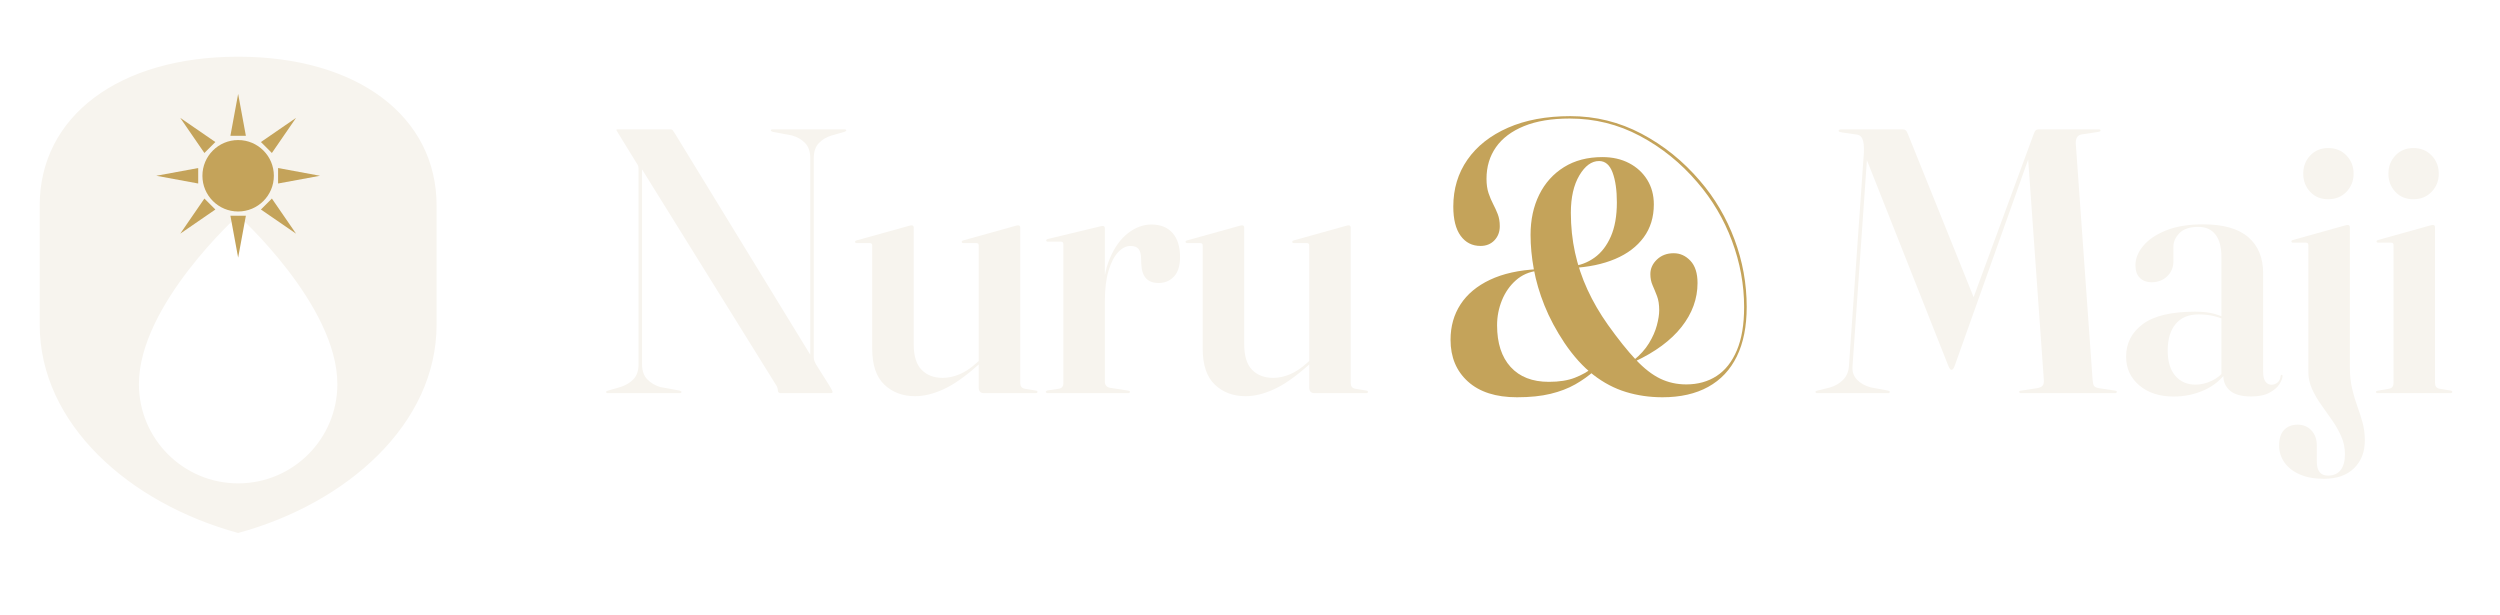
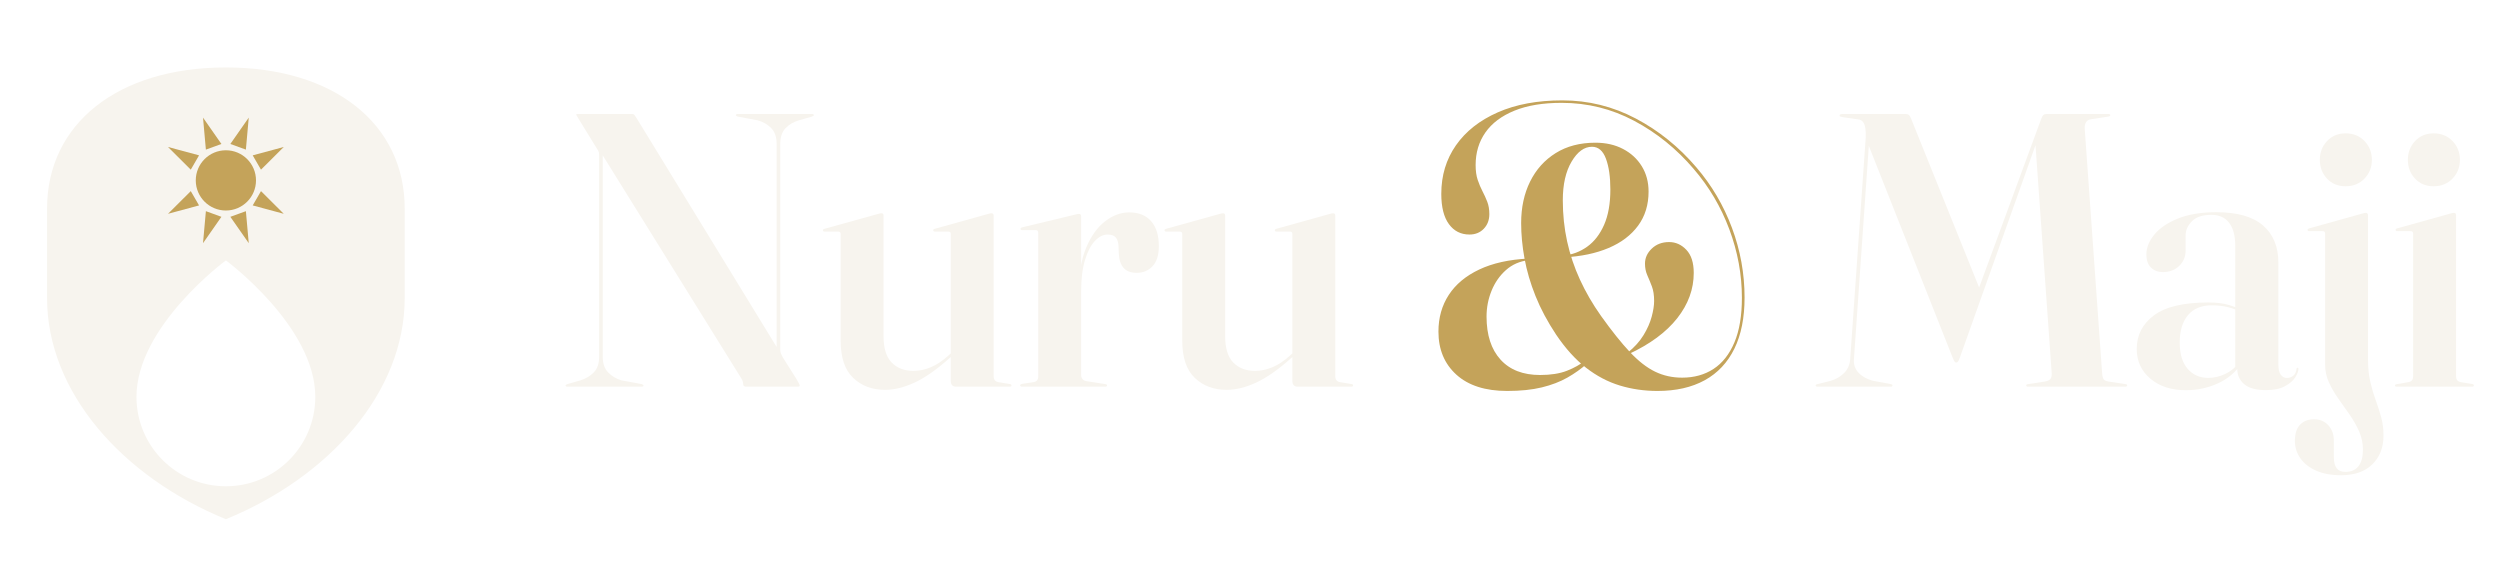
- <svg xmlns="http://www.w3.org/2000/svg" viewBox="0 0 407 100" fill="none">
-   <g transform="translate(0,6.00) scale(0.80769)">
-     <path fill="#F7F4EE" fill-rule="evenodd" d="M48 4 C72 4 88 16 88 34 V58 C88 78 70 94 48 100 C26 94 8 78 8 58 V34 C8 16 24 4 48 4 Z M48 36 C48 36 68 54 68 70 A20 20 0 1 1 28 70 C28 54 48 36 48 36 Z" />
-     <circle cx="48" cy="28" r="7.2" fill="#C4A35A" />
-     <path d="M46.44 19.95 L48.00 11.50 L49.56 19.95 Z M52.59 21.20 L59.67 16.33 L54.80 23.41 Z M56.05 26.44 L64.50 28.00 L56.05 29.56 Z M54.80 32.59 L59.67 39.67 L52.59 34.80 Z M49.56 36.05 L48.00 44.50 L46.44 36.05 Z M43.41 34.80 L36.33 39.67 L41.20 32.59 Z M39.95 29.56 L31.50 28.00 L39.95 26.44 Z M41.20 23.41 L36.33 16.33 L43.41 21.20 Z" fill="#C4A35A" />
+ <svg xmlns="http://www.w3.org/2000/svg" viewBox="0 0 375 88" fill="none">
+   <g transform="translate(0,8.00) scale(0.70588)">
+     <path fill="#F7F4EE" fill-rule="evenodd" d="M48 3C71 3 86 15 86 33V52C86 72 70 90 48 99C26 90 10 72 10 52V33C10 15 25 3 48 3Z M48 44C48 44 67 58 67 73A19 19 0 1 1 29 73C29 58 48 44 48 44Z" />
+     <circle cx="48" cy="27" r="6.4" fill="#C4A35A" />
+     <path d="M40.54 24.72L35.70 19.90L42.30 21.68Z M43.75 20.46L43.14 13.66L47.05 19.26Z M48.95 19.26L52.86 13.66L52.25 20.46Z M53.70 21.68L60.30 19.90L55.46 24.72Z M55.46 29.28L60.30 34.10L53.70 32.32Z M52.25 33.54L52.86 40.34L48.95 34.74Z M47.05 34.74L43.14 40.34L43.75 33.54Z M42.30 32.32L35.70 34.10L40.54 29.28Z" fill="#C4A35A" />
  </g>
-   <g transform="translate(97.54,64.00) scale(0.030675,-0.030675)">
+   <g transform="translate(83.76,58.00) scale(0.029214,-0.029214)">
    <path transform="translate(0,0)" d="M437.001 6.16Q437.001 4.08 434.961 2.04Q432.921 0 428.841 0H44.841Q40.761 0 38.721 2.04Q36.681 4.08 36.681 6.16Q36.681 9.86 46.841 13.4L112.843 32.28Q154.382 45.38 181.791 73.409Q209.2 101.438 209.2 153.857V1182.521Q209.2 1196.821 207.74 1203.702Q206.28 1210.582 195.52 1225.882L103.2 1375.961Q99.581 1383.2 95.611 1388.75Q91.641 1394.3 91.641 1396.92Q91.641 1398.92 93.411 1399.46Q95.181 1400 99.801 1400H380.112Q386.492 1400 390.762 1394.7Q395.032 1389.4 402.712 1376.8L1134.118 181.518L1120.559 154.679V1246.143Q1120.559 1299.022 1092.729 1327.551Q1064.9 1356.08 1022.361 1367.72L921.398 1386.6Q911.238 1390.14 911.238 1393.84Q911.238 1396.38 913.278 1398.19Q915.318 1400 919.398 1400H1303.398Q1307.478 1400 1309.518 1398.19Q1311.557 1396.38 1311.557 1393.84Q1311.557 1390.14 1301.398 1386.6L1235.395 1367.72Q1194.317 1356.08 1166.677 1327.551Q1139.038 1299.022 1139.038 1246.143V190.598Q1139.038 178.978 1142.808 169.628Q1146.578 160.278 1151.038 152.278L1221.518 40.519Q1231.378 24.26 1235.148 16.56Q1238.918 8.86 1238.918 5.24Q1238.918 3.16 1236.608 1.58Q1234.298 0 1227.678 0H963.566Q948.646 0 948.646 14.16Q948.646 19.7 946.336 27.52Q944.026 35.34 939.566 41.88L189.761 1248.48H227.68V153.317Q227.68 101.438 255.589 72.949Q283.498 44.46 324.037 32.28L426.841 13.4Q437.001 9.86 437.001 6.16Z" fill="#F7F4EE" />
    <path transform="translate(1327,0)" d="M687.541 30.28V158.959V164.119V783.961Q687.541 789.66 684.691 792.97Q681.841 796.28 674.681 796.28H605.78Q601.54 796.28 599.5 798.32Q597.46 800.36 597.46 802.98Q597.46 806.52 599.77 808.06Q602.08 809.6 605.62 810.6L878.355 886.619Q886.595 889.159 890.215 889.699Q893.835 890.239 897.534 890.239Q902.694 890.239 905.274 886.929Q907.854 883.619 907.854 878.999V53.88Q907.854 41.1 913.584 33.44Q919.314 25.78 931.854 23.24L989.175 13.78Q995.255 13.24 997.295 11.2Q999.335 9.16 999.335 6.16Q999.335 3.54 997.295 1.77Q995.255 0 991.175 0H714.301Q701.381 0 694.461 7.61Q687.541 15.22 687.541 30.28ZM122.202 236.401V783.961Q122.202 789.66 119.122 792.97Q116.042 796.28 108.422 796.28H39.52Q35.28 796.28 33.24 798.32Q31.2 800.36 31.2 802.98Q31.2 806.52 33.51 808.06Q35.82 809.6 39.36 810.6L313.015 886.619Q321.795 889.159 325.145 889.699Q328.495 890.239 332.195 890.239Q337.355 890.239 339.935 886.929Q342.515 883.619 342.515 878.999V258.76Q342.515 166.479 384.416 123.718Q426.317 80.957 496.318 80.957Q540.118 80.957 585.339 99.858Q630.56 118.758 675.801 160.079L710.12 190.779L719.52 180.839L684.12 149.059Q581.781 57.579 501.082 20.63Q420.382 -16.32 350.062 -16.32Q251.082 -16.32 186.642 44.97Q122.202 106.261 122.202 236.401Z" fill="#F7F4EE" />
    <path transform="translate(2335,0)" d="M337.595 493.078Q337.595 625.818 375.485 715.068Q413.375 804.319 472.614 849.579Q531.854 894.839 595.634 894.839Q668.894 894.839 708.444 849.579Q747.993 804.32 747.993 721.921Q747.993 652.563 715.624 618.504Q683.255 584.445 634.777 584.445Q589.538 584.445 566.968 609.834Q544.399 635.223 542.239 685.682L541.159 716.322Q540.619 748.443 528.019 764.743Q515.418 781.043 484.758 781.043Q451.037 781.043 419.976 748.622Q388.916 716.202 368.955 650.89Q348.995 585.579 348.995 487.678ZM348.995 874.679V539.078V59.279Q348.995 48.119 355.534 39.65Q362.074 31.18 374.074 28.64L472.995 13.24Q478.534 12.24 480.304 10.7Q482.074 9.16 482.074 6.16Q482.074 3.54 479.764 1.77Q477.455 0 472.835 0H45.06Q40.9 0 38.13 2.27Q35.36 4.54 35.36 6.62Q35.36 9.16 38.67 11.47Q41.98 13.78 47.98 14.78L104.681 23.24Q117.761 25.78 123.221 32.9Q128.681 40.02 128.681 49.72V789.36Q128.681 795.6 126.101 799.72Q123.521 803.84 116.361 803.84H44.76Q42.14 803.84 39.83 805.88Q37.52 807.92 37.52 810Q37.52 813 39.83 815.08Q42.14 817.16 46.76 818.16L320.035 883.919Q327.195 885.919 331.085 886.459Q334.975 886.999 338.675 886.999Q344.375 886.999 346.685 883.149Q348.995 879.299 348.995 874.679Z" fill="#F7F4EE" />
    <path transform="translate(3081,0)" d="M687.541 30.28V158.959V164.119V783.961Q687.541 789.66 684.691 792.97Q681.841 796.28 674.681 796.28H605.78Q601.54 796.28 599.5 798.32Q597.46 800.36 597.46 802.98Q597.46 806.52 599.77 808.06Q602.08 809.6 605.62 810.6L878.355 886.619Q886.595 889.159 890.215 889.699Q893.835 890.239 897.534 890.239Q902.694 890.239 905.274 886.929Q907.854 883.619 907.854 878.999V53.88Q907.854 41.1 913.584 33.44Q919.314 25.78 931.854 23.24L989.175 13.78Q995.255 13.24 997.295 11.2Q999.335 9.16 999.335 6.16Q999.335 3.54 997.295 1.77Q995.255 0 991.175 0H714.301Q701.381 0 694.461 7.61Q687.541 15.22 687.541 30.28ZM122.202 236.401V783.961Q122.202 789.66 119.122 792.97Q116.042 796.28 108.422 796.28H39.52Q35.28 796.28 33.24 798.32Q31.2 800.36 31.2 802.98Q31.2 806.52 33.51 808.06Q35.82 809.6 39.36 810.6L313.015 886.619Q321.795 889.159 325.145 889.699Q328.495 890.239 332.195 890.239Q337.355 890.239 339.935 886.929Q342.515 883.619 342.515 878.999V258.76Q342.515 166.479 384.416 123.718Q426.317 80.957 496.318 80.957Q540.118 80.957 585.339 99.858Q630.56 118.758 675.801 160.079L710.12 190.779L719.52 180.839L684.12 149.059Q581.781 57.579 501.082 20.63Q420.382 -16.32 350.062 -16.32Q251.082 -16.32 186.642 44.97Q122.202 106.261 122.202 236.401Z" fill="#F7F4EE" />
    <path transform="translate(4396,0)" d="M1247.217 -22Q1389.875 -22 1489.794 32.97Q1589.713 87.94 1642.053 194.929Q1694.392 301.919 1694.392 457.518Q1694.392 642.459 1629.602 815.669Q1564.813 988.88 1446.713 1126.26Q1312.613 1283.56 1135.964 1376.769Q959.315 1469.979 758.757 1469.979Q567.079 1469.979 427.38 1408.499Q287.681 1347.02 212.452 1239.19Q137.222 1131.36 137.222 990.041Q137.222 888.241 176.332 834.691Q215.441 781.141 281.82 781.141Q326.979 781.141 355.458 810.89Q383.938 840.64 383.938 885.958Q383.938 922.138 373.147 949.748Q362.357 977.357 348.727 1003.387Q335.096 1029.416 324.306 1061.246Q313.516 1093.076 313.516 1137.775Q313.516 1233.716 363.846 1305.347Q414.176 1376.978 512.697 1417.129Q611.217 1457.279 755.057 1457.279Q954.156 1457.279 1127.725 1364.919Q1301.294 1272.56 1432.393 1118.8Q1551.573 980.88 1616.133 808.019Q1680.692 635.159 1680.692 456.598Q1680.692 318.278 1642.192 227.078Q1603.692 135.878 1534.962 91.068Q1466.232 46.258 1373.772 46.258Q1298.593 46.258 1235.083 76.988Q1171.573 107.719 1106.023 177.308Q1040.473 246.898 957.214 363.398Q893.054 454.097 849.284 549.238Q805.514 644.378 783.324 745.768Q761.134 847.158 761.134 956.917Q761.134 1079.518 806.304 1155.648Q851.475 1231.779 910.857 1231.779Q959.877 1231.779 982.608 1170.529Q1005.338 1109.279 1005.338 1012.48Q1005.338 904.119 973.188 831.009Q941.037 757.899 886.376 718.789Q831.715 679.679 763.954 672.779L766.494 663.839Q898.693 670.739 996.213 711.999Q1093.733 753.26 1147.623 826.52Q1201.513 899.78 1201.513 1001.68Q1201.513 1075.18 1166.713 1131.709Q1131.913 1188.239 1070.474 1220.449Q1009.035 1252.658 928.656 1252.658Q810.177 1252.658 724.648 1199.329Q639.119 1145.999 593.2 1052.99Q547.28 959.98 547.28 839.981Q547.28 752.861 564.501 658.141Q581.721 563.421 621.131 465.151Q660.541 366.881 727.001 266.881Q799.001 160.341 880.51 97.12Q962.02 33.9 1053.819 5.95Q1145.618 -22 1247.217 -22ZM1094.713 174.859 1099.173 167.079Q1264.131 243.961 1348.79 351.571Q1433.449 459.181 1433.449 584.14Q1433.449 662.379 1395.7 702.428Q1357.951 742.478 1306.952 742.478Q1253.233 742.478 1218.164 709.108Q1183.095 675.739 1183.095 631.74Q1183.095 598.941 1194.965 572.151Q1206.836 545.361 1218.436 514.992Q1230.036 484.622 1230.036 439.743Q1230.036 406.382 1217.636 359.792Q1205.235 313.202 1175.745 264.751Q1146.254 216.3 1094.713 174.859ZM585.22 649.4 585.06 657.8Q435.641 650.439 332.221 601.579Q228.802 552.719 175.702 471.188Q122.602 389.658 122.602 282.939Q122.602 144.819 214.962 61.41Q307.322 -22 475.422 -22Q578.381 -22 653.391 -3.73Q728.401 14.54 784.591 46.5Q840.781 78.46 884.861 117.84L877.701 135.419Q838.06 103.399 782.329 81.638Q726.598 59.877 644.436 59.877Q513.095 59.877 441.345 138.917Q369.595 217.957 369.595 359.977Q369.595 429.197 395.285 492.508Q420.976 555.818 469.277 598.699Q517.578 641.579 585.22 649.4Z" fill="#C4A35A" />
    <path transform="translate(6464,0)" d="M835.337 497.732 813.938 463.532 1147.682 1369.961Q1154.302 1389.06 1160.272 1394.53Q1166.242 1400 1177.562 1400H1495.555Q1499.635 1400 1501.945 1398.19Q1504.255 1396.38 1504.255 1393.84Q1504.255 1391.22 1501.675 1389.45Q1499.095 1387.68 1493.395 1386.6L1403.894 1372.92Q1387.334 1370.3 1379.594 1357.63Q1371.854 1344.961 1372.934 1324.241L1462.234 69.439Q1464.234 46.1 1470.164 37.94Q1476.094 29.78 1496.114 26.16L1580.095 13.4Q1585.795 12.86 1588.375 11.32Q1590.955 9.78 1590.955 6.16Q1590.955 4.08 1588.645 2.04Q1586.335 0 1582.255 0H1081.662Q1077.042 0 1074.732 2.04Q1072.422 4.08 1072.422 6.16Q1072.422 9.78 1075.002 11.32Q1077.582 12.86 1083.821 13.4L1167.263 26.16Q1188.203 29.78 1196.323 39.02Q1204.443 48.26 1203.363 69.599L1118.222 1267.722L1134.162 1279.001L731.101 147.444Q725.941 132.344 721.511 128.034Q717.081 123.724 713.001 123.724Q710.461 123.724 707.611 125.994Q704.761 128.264 701.911 133.424Q699.061 138.584 695.441 147.444L254.501 1261.281L267.9 1287.161L187.801 139.458Q185.181 99.639 211.74 71.399Q238.299 43.16 284.378 30.44L376.141 13.4Q381.301 12.32 383.531 10.78Q385.761 9.24 385.761 6.16Q385.761 4.08 383.991 2.04Q382.221 0 378.141 0H-0.459Q-4.539 0 -6.579 2.04Q-8.619 4.08 -8.619 6.16Q-8.619 9.78 -5.539 11.09Q-2.459 12.4 1.541 13.4L67.003 29.52Q109.743 42 137.682 70.279Q165.621 98.559 168.781 141.618L246.561 1251.223Q251.801 1307.882 244.261 1338.091Q236.721 1368.3 211.701 1372L135.62 1382.92Q124.78 1384.92 119.44 1386.46Q114.1 1388 114.1 1392Q114.1 1400 129.78 1400H454.033Q464.113 1400 470.313 1394.84Q476.513 1389.68 482.133 1374.44Z" fill="#F7F4EE" />
    <path transform="translate(8059,0)" d="M561.021 92.54V101.02L550.841 91.84V723.395Q550.841 800.337 519.461 841.348Q488.08 882.359 427.958 882.359Q360.837 882.359 328.416 849.399Q295.996 816.438 295.996 776.758V699.279Q295.996 652.06 263.166 620.191Q230.337 588.322 179.159 588.322Q142.56 588.322 118.56 611.042Q94.561 633.761 94.561 679.36Q94.561 731.14 135.43 780.97Q176.3 830.8 256.619 863.279Q336.939 895.759 454.097 895.759Q614.356 895.759 693.295 827.739Q772.234 759.72 772.234 636.28V113.759Q772.234 76.878 784.804 60.738Q797.375 44.598 816.055 44.598Q833.815 44.598 848.085 55.638Q862.355 66.678 865.435 91.238Q865.975 94.858 867.475 96.128Q868.975 97.398 870.515 97.398Q873.055 97.398 874.095 96.128Q875.135 94.858 875.135 91.238Q875.135 73.298 858.765 47.719Q842.395 22.139 805.836 2.22Q769.277 -17.7 708.399 -17.7Q632 -17.7 596.51 13.04Q561.021 43.78 561.021 92.54ZM45.001 193.56Q45.001 300.299 133.541 366.269Q222.08 432.239 411.238 432.239Q475.559 432.239 516.929 419.749Q558.3 407.258 593.641 388.878L586.401 381.798Q550.9 398.559 513.57 408.159Q476.239 417.759 429.838 417.759Q350.416 417.759 308.085 367.159Q265.755 316.559 265.755 226.079Q265.755 138.379 306.325 91.709Q346.896 45.038 412.357 45.038Q456.518 45.038 499.609 65.449Q542.7 85.859 571.421 124.199L581.74 118.039Q538.06 51.94 461.71 16.89Q385.36 -18.16 297.2 -18.16Q184.961 -18.16 114.981 41.08Q45.001 100.32 45.001 193.56Z" fill="#F7F4EE" />
    <path transform="translate(8939,0)" d="M352.515 139.676Q352.515 74.556 364.405 23.957Q376.295 -26.643 392.264 -70.193Q408.234 -113.743 420.124 -157.022Q432.014 -200.302 432.014 -250.782Q432.014 -342.801 374.615 -398.8Q317.216 -454.8 214.657 -454.8Q138.939 -454.8 85.76 -431.08Q32.581 -407.36 4.821 -367.201Q-22.939 -327.042 -22.939 -278.602Q-22.939 -222.284 4.031 -194.824Q31 -167.365 75.379 -167.365Q119.918 -167.365 148.507 -197.994Q177.096 -228.623 177.096 -278.322V-362.199Q177.096 -400.88 191.967 -419.29Q206.837 -437.7 235.977 -437.7Q280.657 -437.7 303.537 -408.36Q326.417 -379.02 326.417 -323.78Q326.417 -274.12 306.888 -229.851Q287.358 -185.582 258.469 -144.282Q229.579 -102.982 200.42 -61.923Q171.261 -20.863 151.731 22.187Q132.202 65.237 132.202 113.317V785.66Q132.202 792.28 129.122 795.36Q126.042 798.44 119.342 798.44H50.9Q46.2 798.44 44.16 800.48Q42.12 802.52 42.12 805.14Q42.12 808.22 44.43 809.99Q46.74 811.76 50.28 812.76L321.175 888.319Q329.955 890.859 333.765 891.629Q337.575 892.399 342.195 892.399Q346.895 892.399 349.705 888.859Q352.515 885.319 352.515 879.779ZM237.438 1028.982Q178.64 1028.982 141.881 1068.352Q105.122 1107.721 105.122 1164.579Q105.122 1221.898 142.341 1261.267Q179.56 1300.636 237.438 1300.636Q296.777 1300.636 334.576 1261.037Q372.375 1221.438 372.375 1164.579Q372.375 1107.721 334.346 1068.352Q296.317 1028.982 237.438 1028.982Z" fill="#F7F4EE" />
    <path transform="translate(9391,0)" d="M352.515 881.159V53.88Q352.515 41.1 358.245 33.44Q363.975 25.78 376.515 23.24L433.836 13.78Q439.916 13.24 441.956 11.2Q443.996 9.16 443.996 6.16Q443.996 3.54 441.956 1.77Q439.916 0 435.836 0H46.12Q43.501 0 41.191 1.77Q38.881 3.54 38.881 6.16Q38.881 8.24 40.921 10.05Q42.961 11.86 48.12 12.86L108.202 23.24Q121.281 25.78 126.742 33.44Q132.202 41.1 132.202 52.959V786.12Q132.202 791.82 129.352 795.13Q126.502 798.44 119.342 798.44H50.44Q46.2 798.44 44.16 800.48Q42.12 802.52 42.12 805.14Q42.12 808.68 44.43 810.22Q46.74 811.76 50.28 812.76L323.015 888.779Q331.795 891.319 335.145 891.859Q338.495 892.399 342.195 892.399Q347.355 892.399 349.935 889.089Q352.515 885.779 352.515 881.159ZM237.438 1028.982Q178.64 1028.982 141.881 1068.352Q105.122 1107.721 105.122 1164.579Q105.122 1221.898 142.341 1261.267Q179.56 1300.636 237.438 1300.636Q296.777 1300.636 334.576 1261.037Q372.375 1221.438 372.375 1164.579Q372.375 1107.721 334.346 1068.352Q296.317 1028.982 237.438 1028.982Z" fill="#F7F4EE" />
  </g>
</svg>
